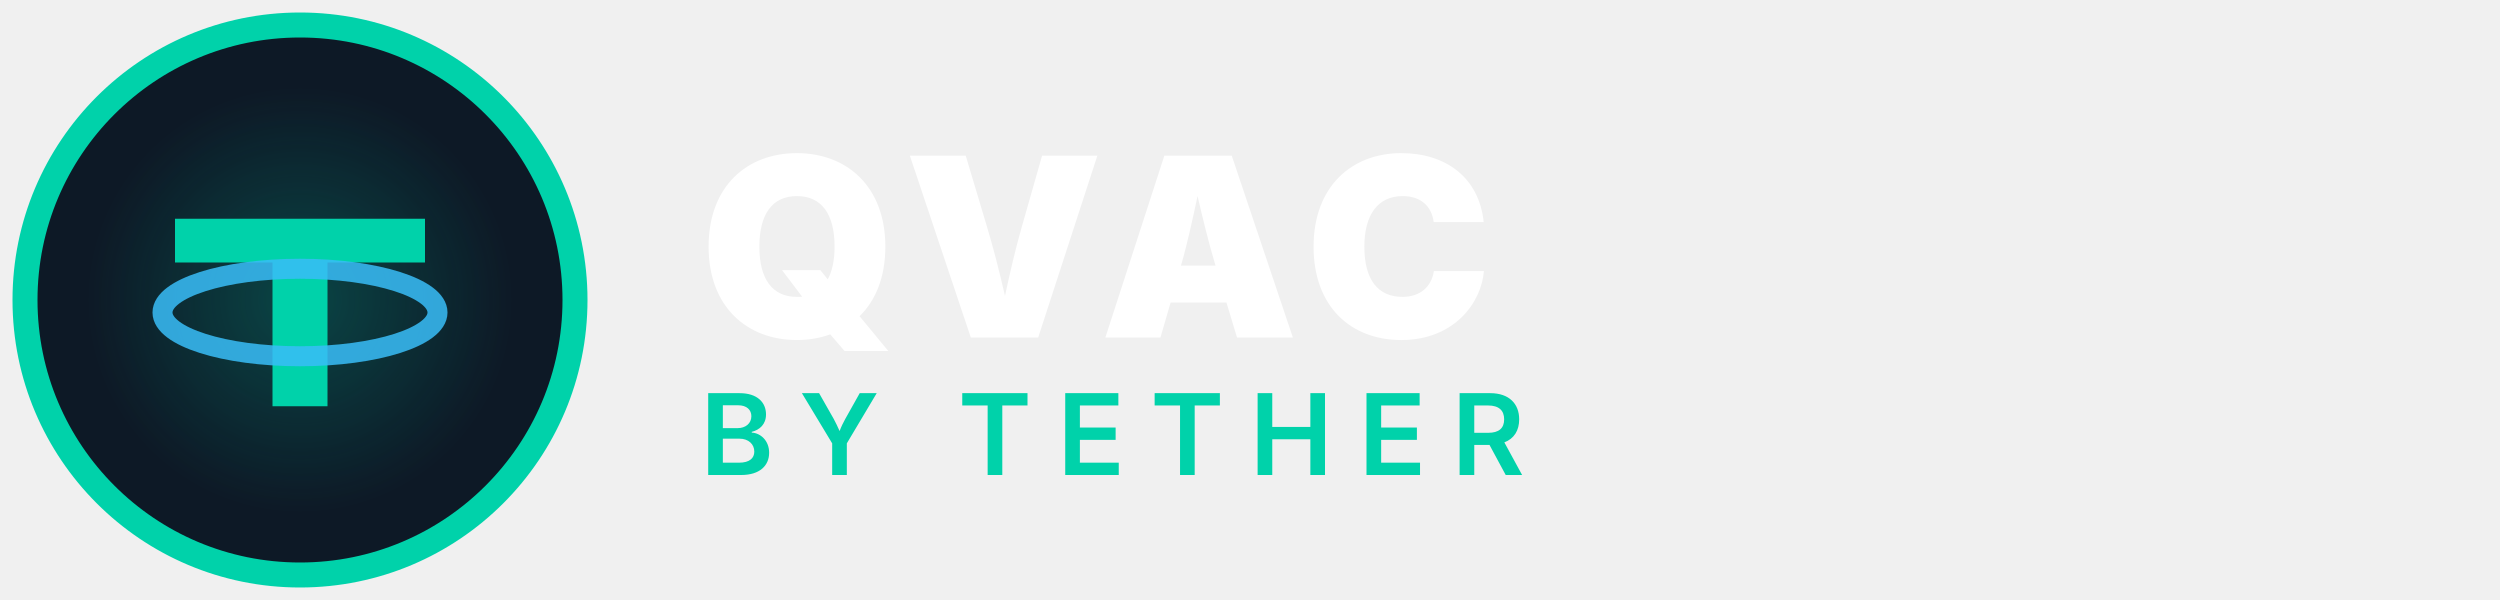
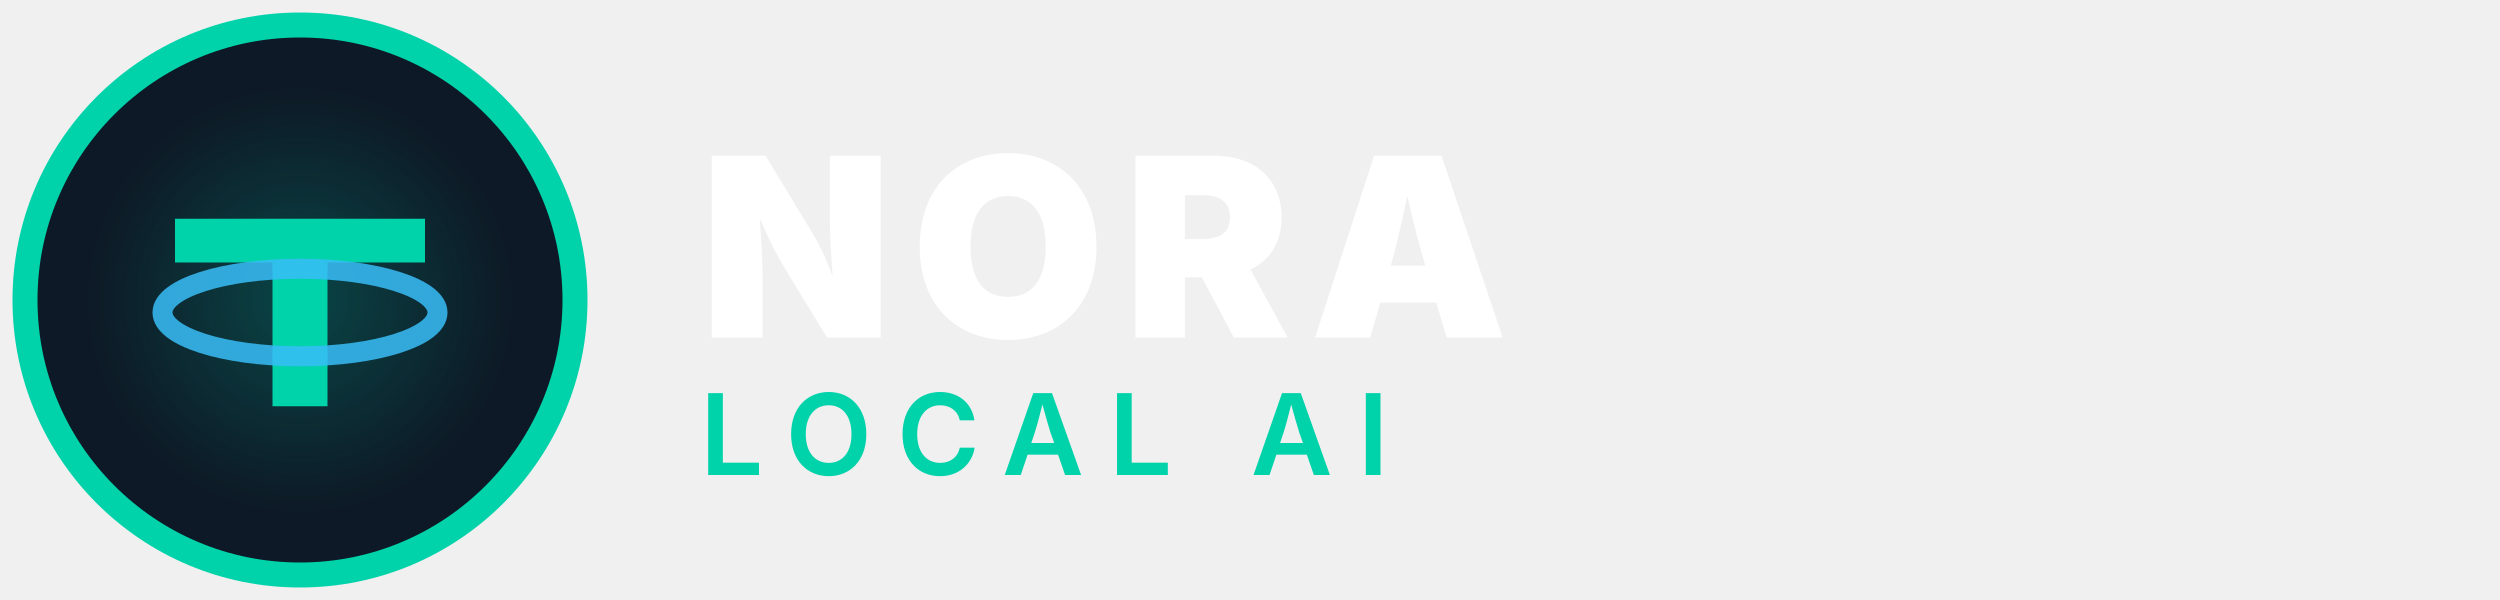
<svg xmlns="http://www.w3.org/2000/svg" viewBox="0 0 200 48" fill="none">
  <g id="tether-symbol">
    <circle cx="24" cy="24" r="22" fill="#0D1926" stroke="#00D2AA" stroke-width="2" />
    <circle cx="24" cy="24" r="17" fill="url(#tether-radial)" opacity="0.6" />
    <path d="M14 17.5H34V21H26.2V32.5H21.8V21H14V17.5Z" fill="#00D2AA" />
    <ellipse cx="24" cy="25" rx="11" ry="3.5" fill="none" stroke="#38BDF8" stroke-width="1.6" opacity="0.85" />
  </g>
  <g id="qvac-text">
-     <text x="56" y="27" font-family="-apple-system, BlinkMacSystemFont, 'Inter', 'Segoe UI', Roboto, sans-serif" font-weight="900" font-size="20" letter-spacing="1.5" fill="#FFFFFF">QVAC</text>
-     <text x="56" y="38" font-family="-apple-system, BlinkMacSystemFont, 'Inter', 'Segoe UI', Roboto, sans-serif" font-weight="600" font-size="9" letter-spacing="2" fill="#00D2AA">BY TETHER</text>
+     <text x="56" y="27" font-family="-apple-system, BlinkMacSystemFont, 'Inter', 'Segoe UI', Roboto, sans-serif" font-weight="900" font-size="20" letter-spacing="1.5" fill="#FFFFFF">NORA</text>
+     <text x="56" y="38" font-family="-apple-system, BlinkMacSystemFont, 'Inter', 'Segoe UI', Roboto, sans-serif" font-weight="600" font-size="9" letter-spacing="2" fill="#00D2AA">LOCAL AI</text>
  </g>
  <defs>
    <radialGradient id="tether-radial" cx="50%" cy="50%" r="50%">
      <stop offset="0%" stop-color="#00D2AA" stop-opacity="0.4" />
      <stop offset="100%" stop-color="#00D2AA" stop-opacity="0" />
    </radialGradient>
  </defs>
</svg>
